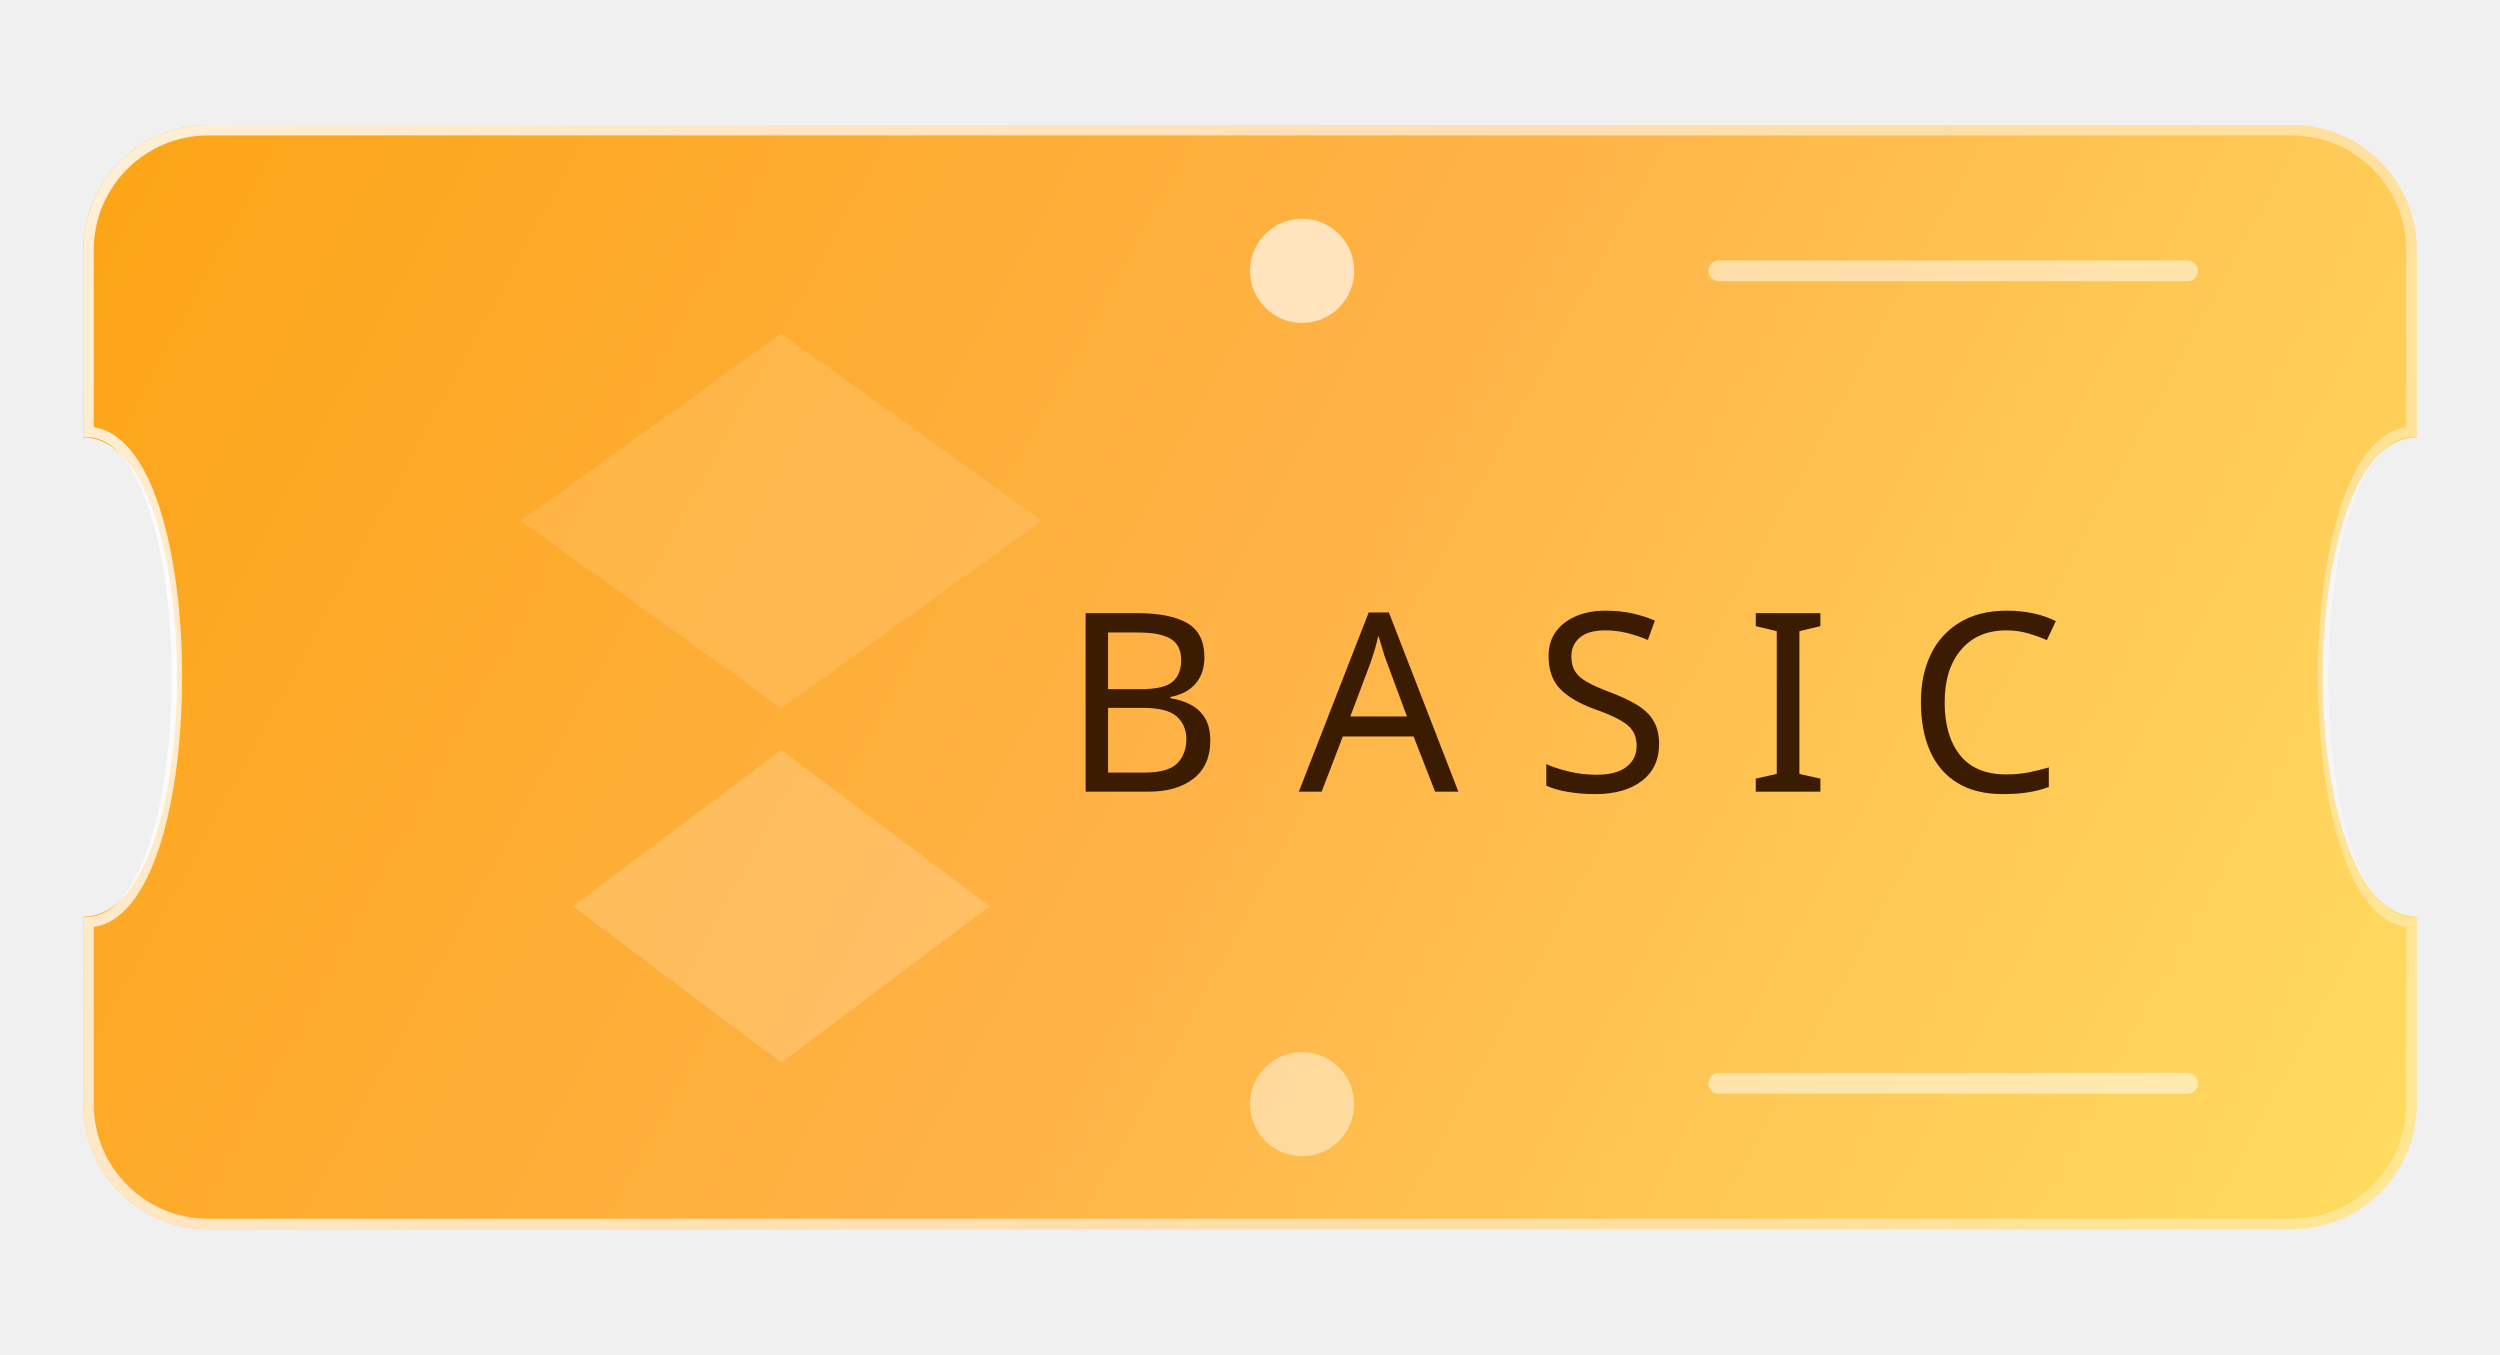
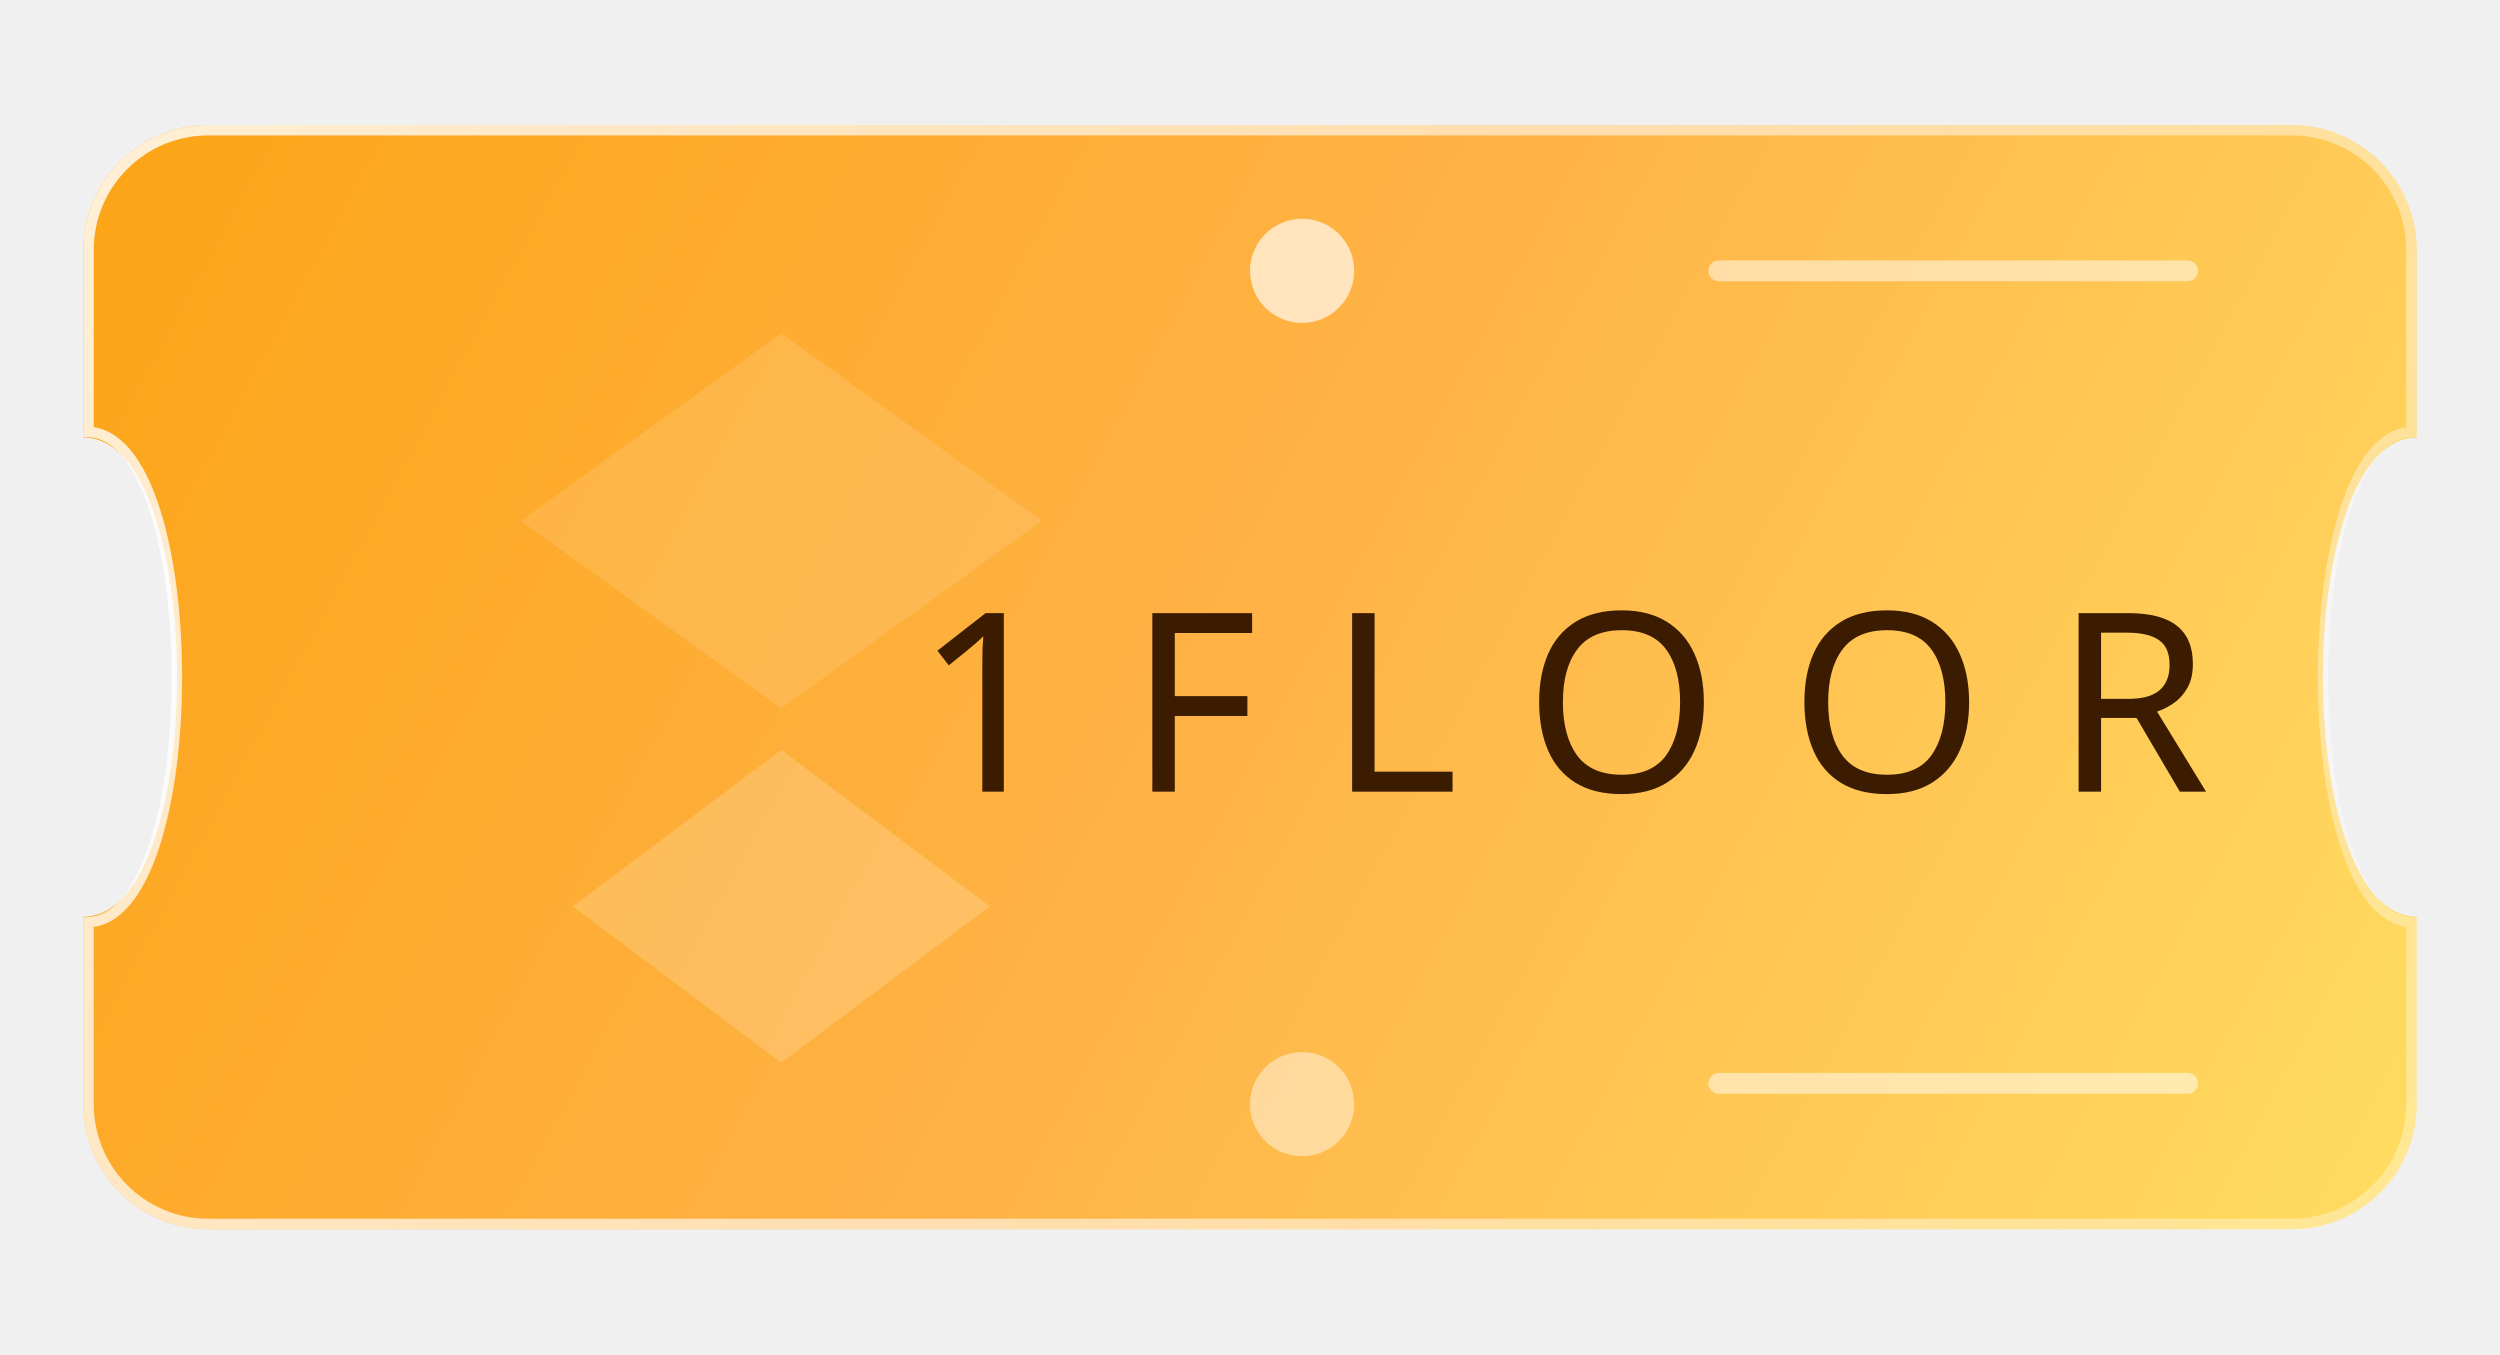
<svg xmlns="http://www.w3.org/2000/svg" width="240" height="130" viewBox="0 0 240 130" fill="none">
  <defs>
    <linearGradient id="basicTicketBody" x1="0" y1="0" x2="240" y2="130" gradientUnits="userSpaceOnUse">
      <stop offset="0" stop-color="#FCA311" />
      <stop offset="0.5" stop-color="#FFB347" />
      <stop offset="1" stop-color="#FFE164" />
    </linearGradient>
    <linearGradient id="basicTicketStroke" x1="0" y1="0" x2="240" y2="130" gradientUnits="userSpaceOnUse">
      <stop offset="0" stop-color="#FFFFFF" stop-opacity="0.9" />
      <stop offset="1" stop-color="#FFFFFF" stop-opacity="0.3" />
    </linearGradient>
  </defs>
  <path d="M20 12H220C226.627 12 232 17.373 232 24V42C220 42 220 88 232 88V106C232 112.627 226.627 118 220 118H20C13.373 118 8 112.627 8 106V88C20 88 20 42 8 42V24C8 17.373 13.373 12 20 12Z" fill="url(#basicTicketBody)" />
  <path d="M20 12.5H220C226.351 12.5 231.5 17.649 231.5 24V41.466C220.188 41.942 220.188 88.058 231.5 88.534V106C231.5 112.351 226.351 117.5 220 117.5H20C13.649 117.5 8.5 112.351 8.5 106V88.534C19.812 88.058 19.812 41.942 8.5 41.466V24C8.5 17.649 13.649 12.5 20 12.5Z" stroke="url(#basicTicketStroke)" stroke-opacity="0.95" />
  <path d="M165 26H210" stroke="white" stroke-opacity="0.5" stroke-width="2" stroke-linecap="round" />
  <path d="M165 104H210" stroke="white" stroke-opacity="0.5" stroke-width="2" stroke-linecap="round" />
-   <text x="150" y="76" fill="#3B1C00" font-family="'Orbitron','Noto Sans JP',sans-serif" font-size="24" letter-spacing="0.3em" text-anchor="middle">BASIC</text>
+   <text x="150" y="76" fill="#3B1C00" font-family="'Orbitron','Noto Sans JP',sans-serif" font-size="24" letter-spacing="0.28em" text-anchor="middle">1FLOOR</text>
  <path d="M75 32L100 50L75 68L50 50L75 32Z" fill="#fff" fill-opacity="0.12" />
  <path d="M75 72L95 87L75 102L55 87L75 72Z" fill="#fff" fill-opacity="0.18" />
  <circle cx="125" cy="26" r="5" fill="#FFFFFF" fill-opacity="0.65" />
  <circle cx="125" cy="106" r="5" fill="#FFFFFF" fill-opacity="0.45" />
</svg>
